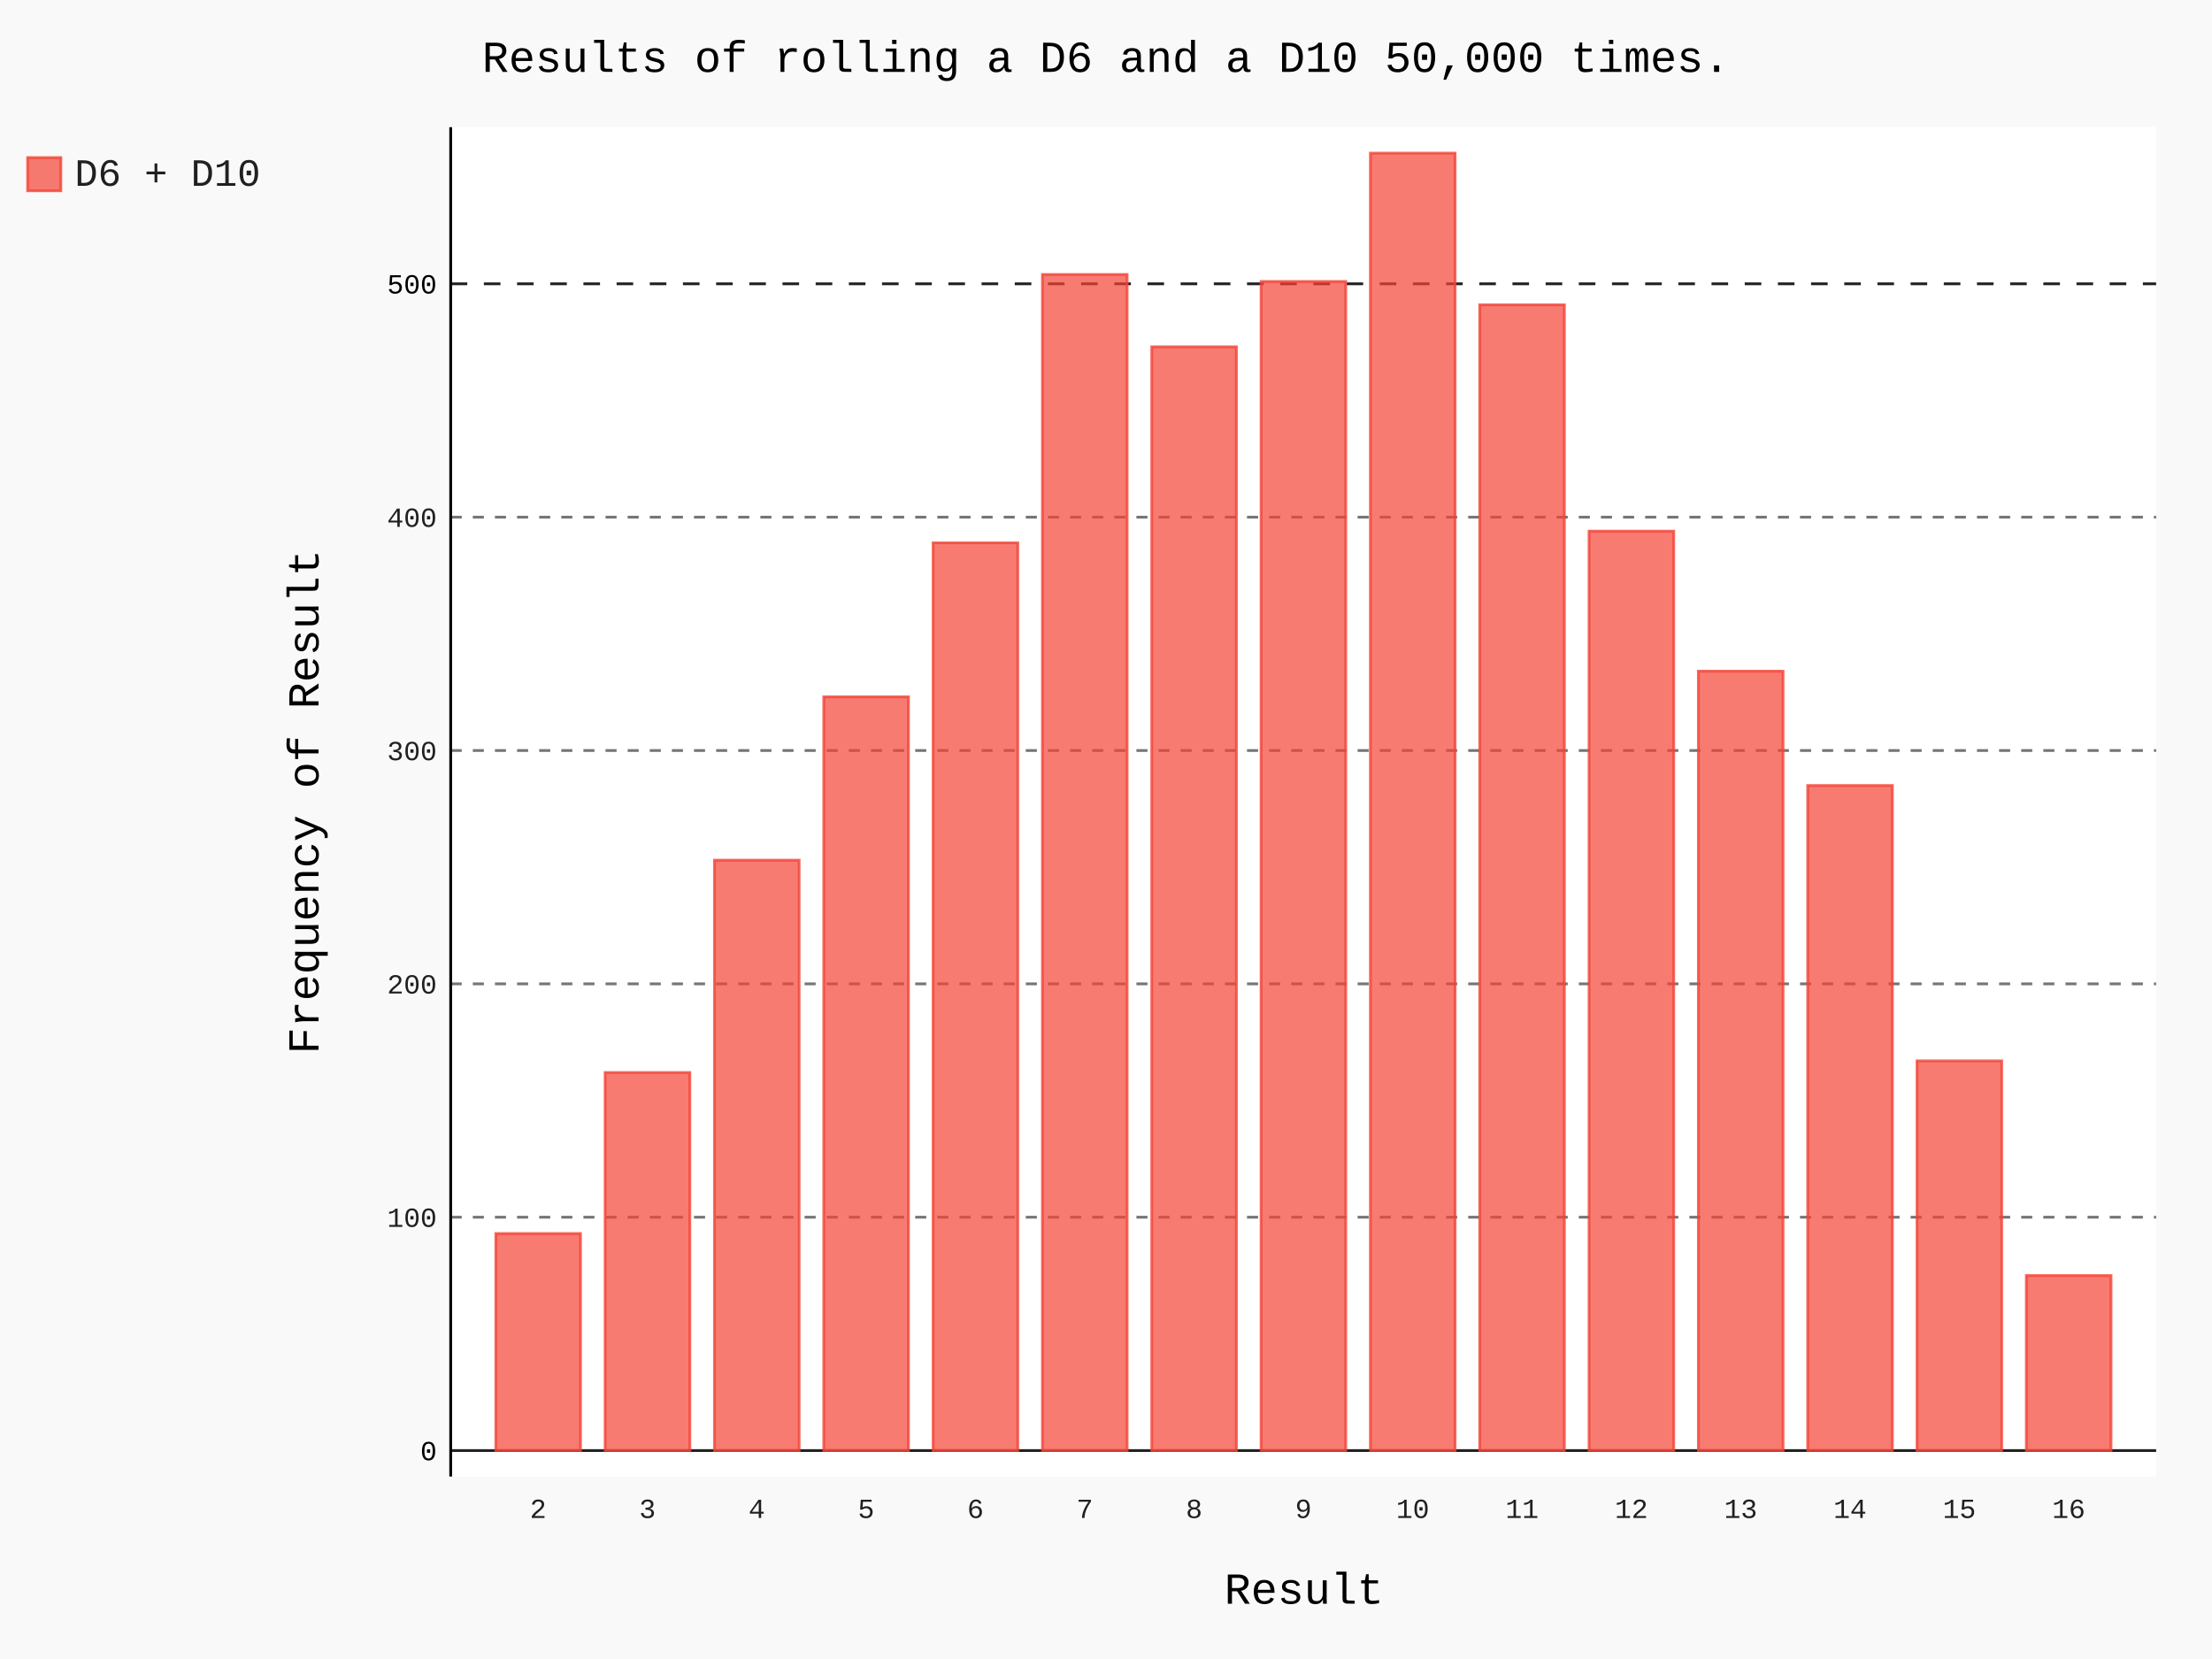
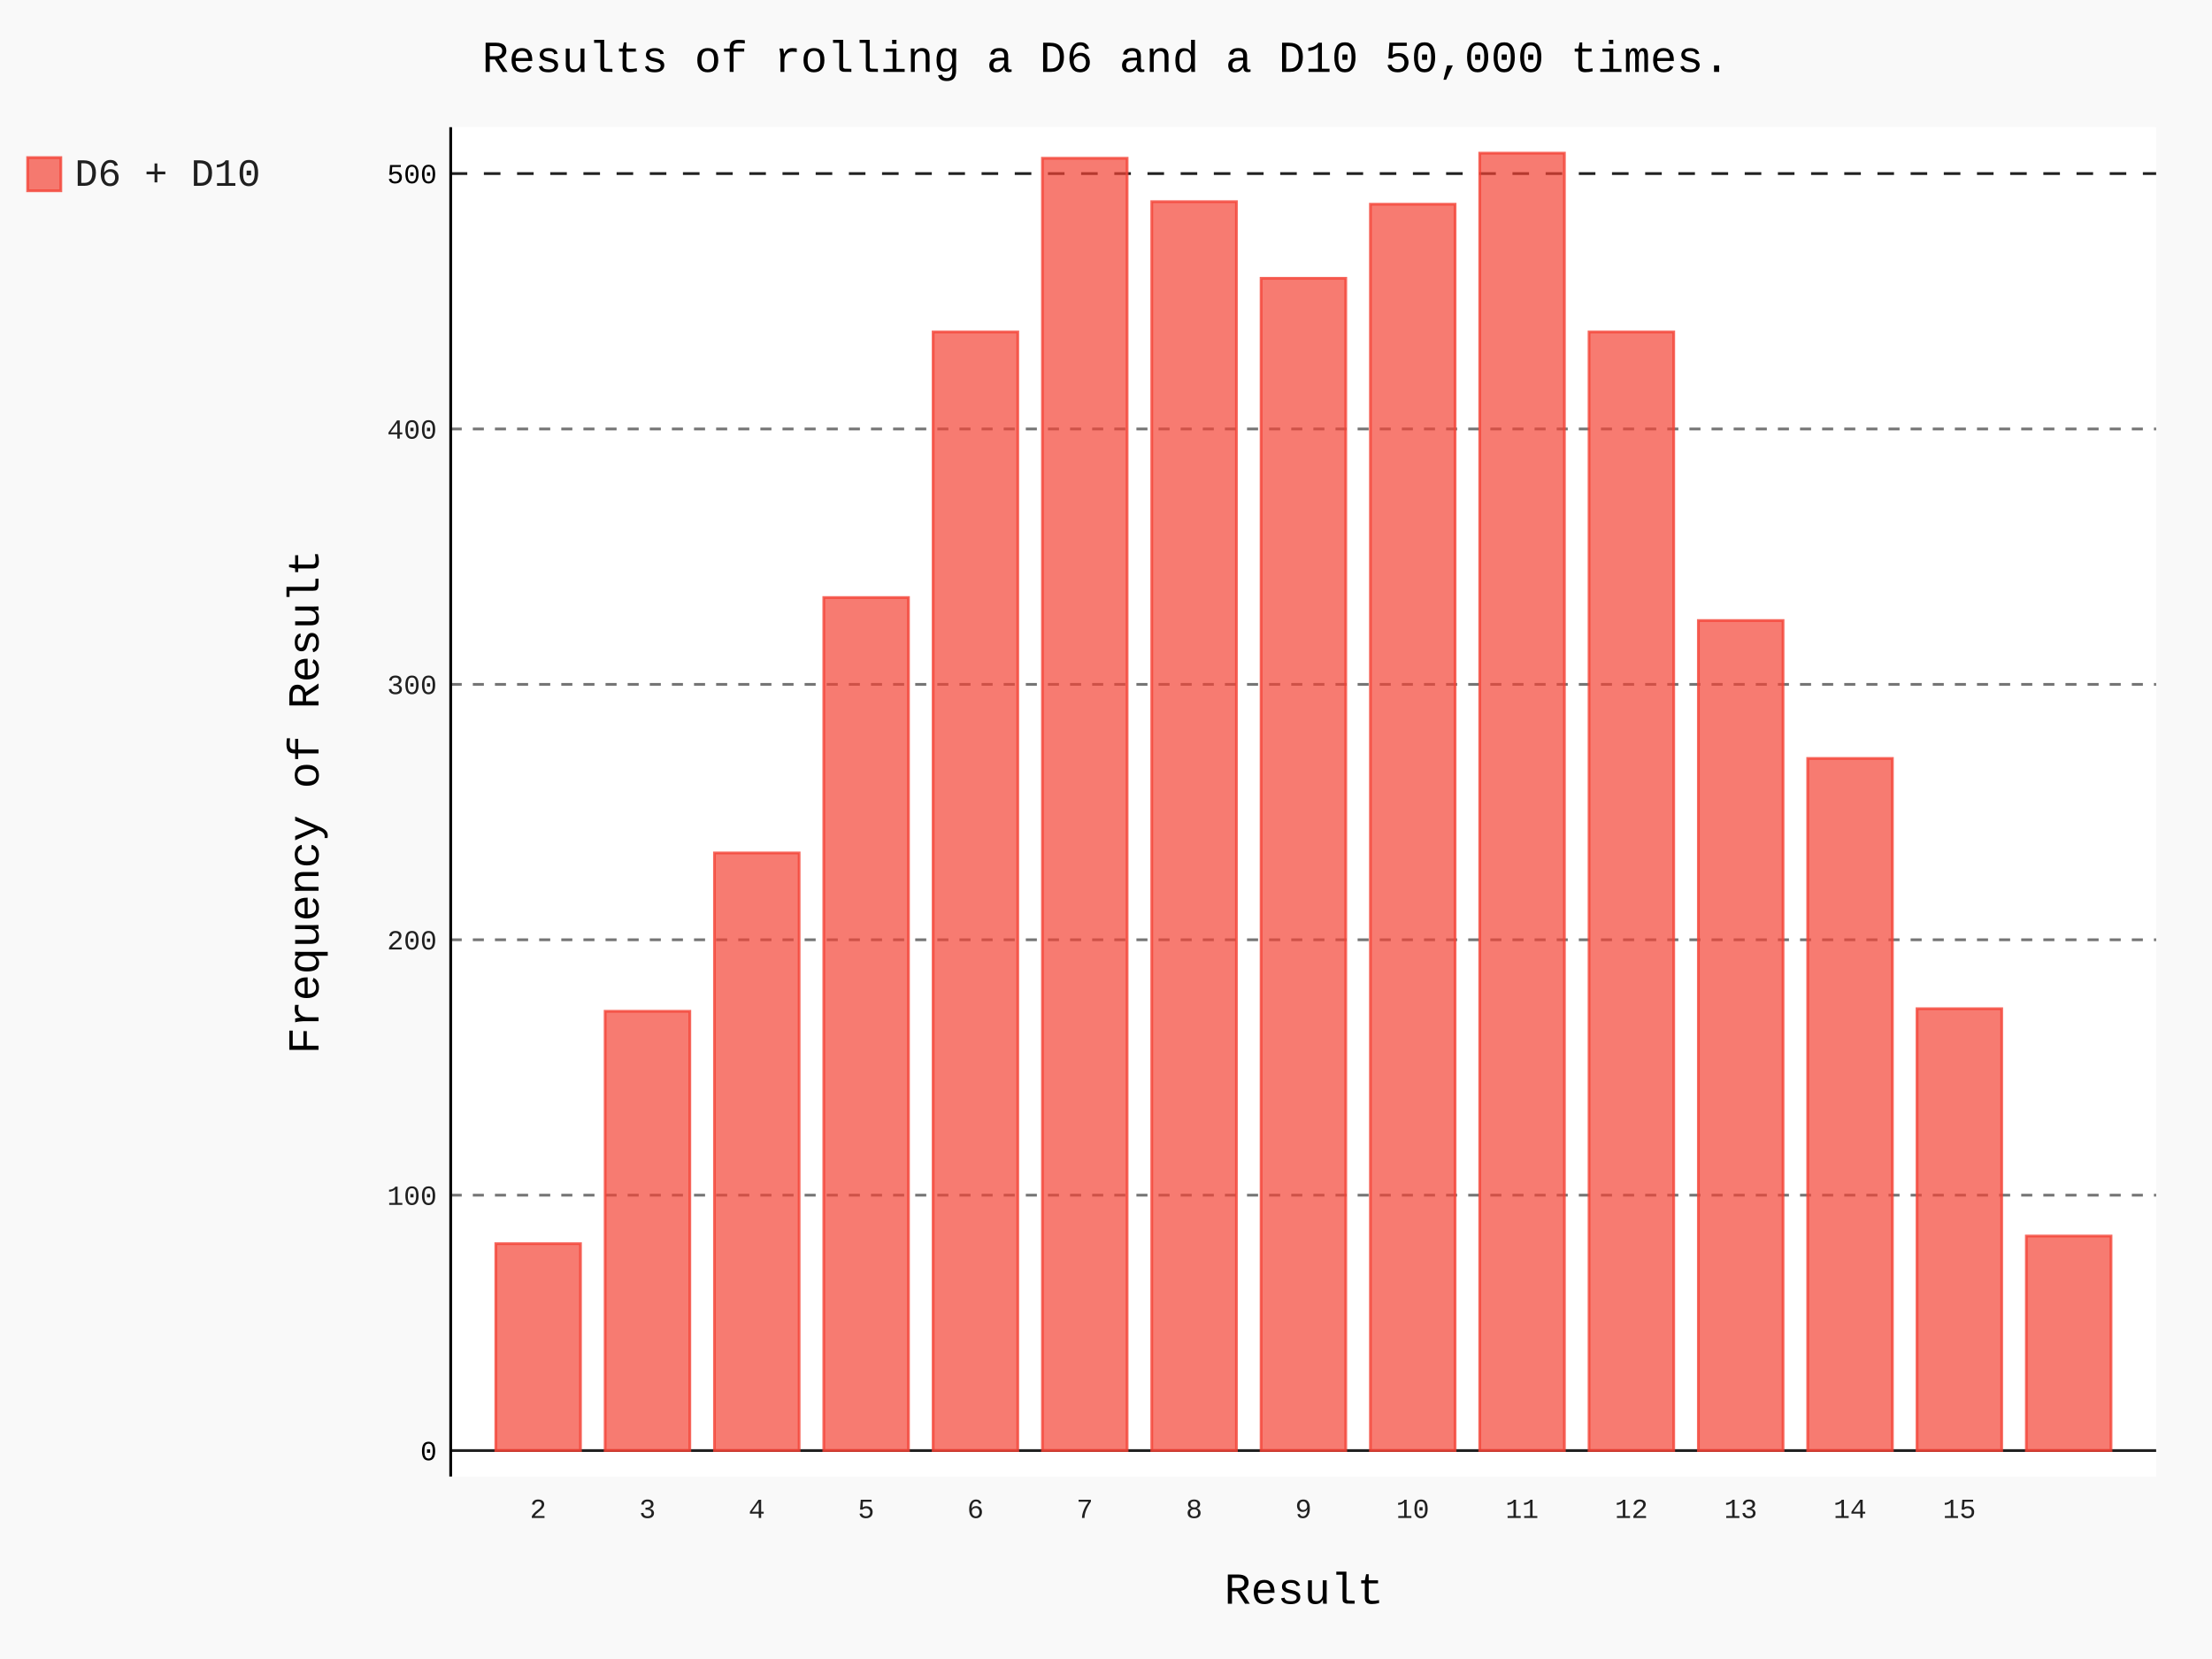
- <svg xmlns="http://www.w3.org/2000/svg" id="chart-e80a9654-6bed-4b5d-a145-7ccde4f0d591" class="pygal-chart" viewBox="0 0 800 600">
+ <svg xmlns="http://www.w3.org/2000/svg" id="chart-c64f43c6-392a-4b84-8a63-5ff8c5ec010f" class="pygal-chart" viewBox="0 0 800 600">
  <defs>
-     <style type="text/css">#chart-e80a9654-6bed-4b5d-a145-7ccde4f0d591{-webkit-user-select:none;-webkit-font-smoothing:antialiased;font-family:Consolas,"Liberation Mono",Menlo,Courier,monospace}#chart-e80a9654-6bed-4b5d-a145-7ccde4f0d591 .title{font-family:Consolas,"Liberation Mono",Menlo,Courier,monospace;font-size:16px}#chart-e80a9654-6bed-4b5d-a145-7ccde4f0d591 .legends .legend text{font-family:Consolas,"Liberation Mono",Menlo,Courier,monospace;font-size:14px}#chart-e80a9654-6bed-4b5d-a145-7ccde4f0d591 .axis text{font-family:Consolas,"Liberation Mono",Menlo,Courier,monospace;font-size:10px}#chart-e80a9654-6bed-4b5d-a145-7ccde4f0d591 .axis text.major{font-family:Consolas,"Liberation Mono",Menlo,Courier,monospace;font-size:10px}#chart-e80a9654-6bed-4b5d-a145-7ccde4f0d591 .text-overlay text.value{font-family:Consolas,"Liberation Mono",Menlo,Courier,monospace;font-size:16px}#chart-e80a9654-6bed-4b5d-a145-7ccde4f0d591 .text-overlay text.label{font-family:Consolas,"Liberation Mono",Menlo,Courier,monospace;font-size:10px}#chart-e80a9654-6bed-4b5d-a145-7ccde4f0d591 .tooltip{font-family:Consolas,"Liberation Mono",Menlo,Courier,monospace;font-size:14px}#chart-e80a9654-6bed-4b5d-a145-7ccde4f0d591 text.no_data{font-family:Consolas,"Liberation Mono",Menlo,Courier,monospace;font-size:64px}
- #chart-e80a9654-6bed-4b5d-a145-7ccde4f0d591{background-color:rgba(249,249,249,1)}#chart-e80a9654-6bed-4b5d-a145-7ccde4f0d591 path,#chart-e80a9654-6bed-4b5d-a145-7ccde4f0d591 line,#chart-e80a9654-6bed-4b5d-a145-7ccde4f0d591 rect,#chart-e80a9654-6bed-4b5d-a145-7ccde4f0d591 circle{-webkit-transition:150ms;-moz-transition:150ms;transition:150ms}#chart-e80a9654-6bed-4b5d-a145-7ccde4f0d591 .graph &gt; .background{fill:rgba(249,249,249,1)}#chart-e80a9654-6bed-4b5d-a145-7ccde4f0d591 .plot &gt; .background{fill:rgba(255,255,255,1)}#chart-e80a9654-6bed-4b5d-a145-7ccde4f0d591 .graph{fill:rgba(0,0,0,.87)}#chart-e80a9654-6bed-4b5d-a145-7ccde4f0d591 text.no_data{fill:rgba(0,0,0,1)}#chart-e80a9654-6bed-4b5d-a145-7ccde4f0d591 .title{fill:rgba(0,0,0,1)}#chart-e80a9654-6bed-4b5d-a145-7ccde4f0d591 .legends .legend text{fill:rgba(0,0,0,.87)}#chart-e80a9654-6bed-4b5d-a145-7ccde4f0d591 .legends .legend:hover text{fill:rgba(0,0,0,1)}#chart-e80a9654-6bed-4b5d-a145-7ccde4f0d591 .axis .line{stroke:rgba(0,0,0,1)}#chart-e80a9654-6bed-4b5d-a145-7ccde4f0d591 .axis .guide.line{stroke:rgba(0,0,0,.54)}#chart-e80a9654-6bed-4b5d-a145-7ccde4f0d591 .axis .major.line{stroke:rgba(0,0,0,.87)}#chart-e80a9654-6bed-4b5d-a145-7ccde4f0d591 .axis text.major{fill:rgba(0,0,0,1)}#chart-e80a9654-6bed-4b5d-a145-7ccde4f0d591 .axis.y .guides:hover .guide.line,#chart-e80a9654-6bed-4b5d-a145-7ccde4f0d591 .line-graph .axis.x .guides:hover .guide.line,#chart-e80a9654-6bed-4b5d-a145-7ccde4f0d591 .stackedline-graph .axis.x .guides:hover .guide.line,#chart-e80a9654-6bed-4b5d-a145-7ccde4f0d591 .xy-graph .axis.x .guides:hover .guide.line{stroke:rgba(0,0,0,1)}#chart-e80a9654-6bed-4b5d-a145-7ccde4f0d591 .axis .guides:hover text{fill:rgba(0,0,0,1)}#chart-e80a9654-6bed-4b5d-a145-7ccde4f0d591 .reactive{fill-opacity:.7;stroke-opacity:.8}#chart-e80a9654-6bed-4b5d-a145-7ccde4f0d591 .ci{stroke:rgba(0,0,0,.87)}#chart-e80a9654-6bed-4b5d-a145-7ccde4f0d591 .reactive.active,#chart-e80a9654-6bed-4b5d-a145-7ccde4f0d591 .active .reactive{fill-opacity:.8;stroke-opacity:.9;stroke-width:4}#chart-e80a9654-6bed-4b5d-a145-7ccde4f0d591 .ci .reactive.active{stroke-width:1.5}#chart-e80a9654-6bed-4b5d-a145-7ccde4f0d591 .series text{fill:rgba(0,0,0,1)}#chart-e80a9654-6bed-4b5d-a145-7ccde4f0d591 .tooltip rect{fill:rgba(255,255,255,1);stroke:rgba(0,0,0,1);-webkit-transition:opacity 150ms;-moz-transition:opacity 150ms;transition:opacity 150ms}#chart-e80a9654-6bed-4b5d-a145-7ccde4f0d591 .tooltip .label{fill:rgba(0,0,0,.87)}#chart-e80a9654-6bed-4b5d-a145-7ccde4f0d591 .tooltip .label{fill:rgba(0,0,0,.87)}#chart-e80a9654-6bed-4b5d-a145-7ccde4f0d591 .tooltip .legend{font-size:.8em;fill:rgba(0,0,0,.54)}#chart-e80a9654-6bed-4b5d-a145-7ccde4f0d591 .tooltip .x_label{font-size:.6em;fill:rgba(0,0,0,1)}#chart-e80a9654-6bed-4b5d-a145-7ccde4f0d591 .tooltip .xlink{font-size:.5em;text-decoration:underline}#chart-e80a9654-6bed-4b5d-a145-7ccde4f0d591 .tooltip .value{font-size:1.5em}#chart-e80a9654-6bed-4b5d-a145-7ccde4f0d591 .bound{font-size:.5em}#chart-e80a9654-6bed-4b5d-a145-7ccde4f0d591 .max-value{font-size:.75em;fill:rgba(0,0,0,.54)}#chart-e80a9654-6bed-4b5d-a145-7ccde4f0d591 .map-element{fill:rgba(255,255,255,1);stroke:rgba(0,0,0,.54) !important}#chart-e80a9654-6bed-4b5d-a145-7ccde4f0d591 .map-element .reactive{fill-opacity:inherit;stroke-opacity:inherit}#chart-e80a9654-6bed-4b5d-a145-7ccde4f0d591 .color-0,#chart-e80a9654-6bed-4b5d-a145-7ccde4f0d591 .color-0 a:visited{stroke:#F44336;fill:#F44336}#chart-e80a9654-6bed-4b5d-a145-7ccde4f0d591 .text-overlay .color-0 text{fill:black}
- #chart-e80a9654-6bed-4b5d-a145-7ccde4f0d591 text.no_data{text-anchor:middle}#chart-e80a9654-6bed-4b5d-a145-7ccde4f0d591 .guide.line{fill:none}#chart-e80a9654-6bed-4b5d-a145-7ccde4f0d591 .centered{text-anchor:middle}#chart-e80a9654-6bed-4b5d-a145-7ccde4f0d591 .title{text-anchor:middle}#chart-e80a9654-6bed-4b5d-a145-7ccde4f0d591 .legends .legend text{fill-opacity:1}#chart-e80a9654-6bed-4b5d-a145-7ccde4f0d591 .axis.x text{text-anchor:middle}#chart-e80a9654-6bed-4b5d-a145-7ccde4f0d591 .axis.x:not(.web) text[transform]{text-anchor:start}#chart-e80a9654-6bed-4b5d-a145-7ccde4f0d591 .axis.x:not(.web) text[transform].backwards{text-anchor:end}#chart-e80a9654-6bed-4b5d-a145-7ccde4f0d591 .axis.y text{text-anchor:end}#chart-e80a9654-6bed-4b5d-a145-7ccde4f0d591 .axis.y text[transform].backwards{text-anchor:start}#chart-e80a9654-6bed-4b5d-a145-7ccde4f0d591 .axis.y2 text{text-anchor:start}#chart-e80a9654-6bed-4b5d-a145-7ccde4f0d591 .axis.y2 text[transform].backwards{text-anchor:end}#chart-e80a9654-6bed-4b5d-a145-7ccde4f0d591 .axis .guide.line{stroke-dasharray:4,4}#chart-e80a9654-6bed-4b5d-a145-7ccde4f0d591 .axis .major.guide.line{stroke-dasharray:6,6}#chart-e80a9654-6bed-4b5d-a145-7ccde4f0d591 .horizontal .axis.y .guide.line,#chart-e80a9654-6bed-4b5d-a145-7ccde4f0d591 .horizontal .axis.y2 .guide.line,#chart-e80a9654-6bed-4b5d-a145-7ccde4f0d591 .vertical .axis.x .guide.line{opacity:0}#chart-e80a9654-6bed-4b5d-a145-7ccde4f0d591 .horizontal .axis.always_show .guide.line,#chart-e80a9654-6bed-4b5d-a145-7ccde4f0d591 .vertical .axis.always_show .guide.line{opacity:1 !important}#chart-e80a9654-6bed-4b5d-a145-7ccde4f0d591 .axis.y .guides:hover .guide.line,#chart-e80a9654-6bed-4b5d-a145-7ccde4f0d591 .axis.y2 .guides:hover .guide.line,#chart-e80a9654-6bed-4b5d-a145-7ccde4f0d591 .axis.x .guides:hover .guide.line{opacity:1}#chart-e80a9654-6bed-4b5d-a145-7ccde4f0d591 .axis .guides:hover text{opacity:1}#chart-e80a9654-6bed-4b5d-a145-7ccde4f0d591 .nofill{fill:none}#chart-e80a9654-6bed-4b5d-a145-7ccde4f0d591 .subtle-fill{fill-opacity:.2}#chart-e80a9654-6bed-4b5d-a145-7ccde4f0d591 .dot{stroke-width:1px;fill-opacity:1}#chart-e80a9654-6bed-4b5d-a145-7ccde4f0d591 .dot.active{stroke-width:5px}#chart-e80a9654-6bed-4b5d-a145-7ccde4f0d591 .dot.negative{fill:transparent}#chart-e80a9654-6bed-4b5d-a145-7ccde4f0d591 text,#chart-e80a9654-6bed-4b5d-a145-7ccde4f0d591 tspan{stroke:none !important}#chart-e80a9654-6bed-4b5d-a145-7ccde4f0d591 .series text.active{opacity:1}#chart-e80a9654-6bed-4b5d-a145-7ccde4f0d591 .tooltip rect{fill-opacity:.95;stroke-width:.5}#chart-e80a9654-6bed-4b5d-a145-7ccde4f0d591 .tooltip text{fill-opacity:1}#chart-e80a9654-6bed-4b5d-a145-7ccde4f0d591 .showable{visibility:hidden}#chart-e80a9654-6bed-4b5d-a145-7ccde4f0d591 .showable.shown{visibility:visible}#chart-e80a9654-6bed-4b5d-a145-7ccde4f0d591 .gauge-background{fill:rgba(229,229,229,1);stroke:none}#chart-e80a9654-6bed-4b5d-a145-7ccde4f0d591 .bg-lines{stroke:rgba(249,249,249,1);stroke-width:2px}</style>
+     <style type="text/css">#chart-c64f43c6-392a-4b84-8a63-5ff8c5ec010f{-webkit-user-select:none;-webkit-font-smoothing:antialiased;font-family:Consolas,"Liberation Mono",Menlo,Courier,monospace}#chart-c64f43c6-392a-4b84-8a63-5ff8c5ec010f .title{font-family:Consolas,"Liberation Mono",Menlo,Courier,monospace;font-size:16px}#chart-c64f43c6-392a-4b84-8a63-5ff8c5ec010f .legends .legend text{font-family:Consolas,"Liberation Mono",Menlo,Courier,monospace;font-size:14px}#chart-c64f43c6-392a-4b84-8a63-5ff8c5ec010f .axis text{font-family:Consolas,"Liberation Mono",Menlo,Courier,monospace;font-size:10px}#chart-c64f43c6-392a-4b84-8a63-5ff8c5ec010f .axis text.major{font-family:Consolas,"Liberation Mono",Menlo,Courier,monospace;font-size:10px}#chart-c64f43c6-392a-4b84-8a63-5ff8c5ec010f .text-overlay text.value{font-family:Consolas,"Liberation Mono",Menlo,Courier,monospace;font-size:16px}#chart-c64f43c6-392a-4b84-8a63-5ff8c5ec010f .text-overlay text.label{font-family:Consolas,"Liberation Mono",Menlo,Courier,monospace;font-size:10px}#chart-c64f43c6-392a-4b84-8a63-5ff8c5ec010f .tooltip{font-family:Consolas,"Liberation Mono",Menlo,Courier,monospace;font-size:14px}#chart-c64f43c6-392a-4b84-8a63-5ff8c5ec010f text.no_data{font-family:Consolas,"Liberation Mono",Menlo,Courier,monospace;font-size:64px}
+ #chart-c64f43c6-392a-4b84-8a63-5ff8c5ec010f{background-color:rgba(249,249,249,1)}#chart-c64f43c6-392a-4b84-8a63-5ff8c5ec010f path,#chart-c64f43c6-392a-4b84-8a63-5ff8c5ec010f line,#chart-c64f43c6-392a-4b84-8a63-5ff8c5ec010f rect,#chart-c64f43c6-392a-4b84-8a63-5ff8c5ec010f circle{-webkit-transition:150ms;-moz-transition:150ms;transition:150ms}#chart-c64f43c6-392a-4b84-8a63-5ff8c5ec010f .graph &gt; .background{fill:rgba(249,249,249,1)}#chart-c64f43c6-392a-4b84-8a63-5ff8c5ec010f .plot &gt; .background{fill:rgba(255,255,255,1)}#chart-c64f43c6-392a-4b84-8a63-5ff8c5ec010f .graph{fill:rgba(0,0,0,.87)}#chart-c64f43c6-392a-4b84-8a63-5ff8c5ec010f text.no_data{fill:rgba(0,0,0,1)}#chart-c64f43c6-392a-4b84-8a63-5ff8c5ec010f .title{fill:rgba(0,0,0,1)}#chart-c64f43c6-392a-4b84-8a63-5ff8c5ec010f .legends .legend text{fill:rgba(0,0,0,.87)}#chart-c64f43c6-392a-4b84-8a63-5ff8c5ec010f .legends .legend:hover text{fill:rgba(0,0,0,1)}#chart-c64f43c6-392a-4b84-8a63-5ff8c5ec010f .axis .line{stroke:rgba(0,0,0,1)}#chart-c64f43c6-392a-4b84-8a63-5ff8c5ec010f .axis .guide.line{stroke:rgba(0,0,0,.54)}#chart-c64f43c6-392a-4b84-8a63-5ff8c5ec010f .axis .major.line{stroke:rgba(0,0,0,.87)}#chart-c64f43c6-392a-4b84-8a63-5ff8c5ec010f .axis text.major{fill:rgba(0,0,0,1)}#chart-c64f43c6-392a-4b84-8a63-5ff8c5ec010f .axis.y .guides:hover .guide.line,#chart-c64f43c6-392a-4b84-8a63-5ff8c5ec010f .line-graph .axis.x .guides:hover .guide.line,#chart-c64f43c6-392a-4b84-8a63-5ff8c5ec010f .stackedline-graph .axis.x .guides:hover .guide.line,#chart-c64f43c6-392a-4b84-8a63-5ff8c5ec010f .xy-graph .axis.x .guides:hover .guide.line{stroke:rgba(0,0,0,1)}#chart-c64f43c6-392a-4b84-8a63-5ff8c5ec010f .axis .guides:hover text{fill:rgba(0,0,0,1)}#chart-c64f43c6-392a-4b84-8a63-5ff8c5ec010f .reactive{fill-opacity:.7;stroke-opacity:.8}#chart-c64f43c6-392a-4b84-8a63-5ff8c5ec010f .ci{stroke:rgba(0,0,0,.87)}#chart-c64f43c6-392a-4b84-8a63-5ff8c5ec010f .reactive.active,#chart-c64f43c6-392a-4b84-8a63-5ff8c5ec010f .active .reactive{fill-opacity:.8;stroke-opacity:.9;stroke-width:4}#chart-c64f43c6-392a-4b84-8a63-5ff8c5ec010f .ci .reactive.active{stroke-width:1.5}#chart-c64f43c6-392a-4b84-8a63-5ff8c5ec010f .series text{fill:rgba(0,0,0,1)}#chart-c64f43c6-392a-4b84-8a63-5ff8c5ec010f .tooltip rect{fill:rgba(255,255,255,1);stroke:rgba(0,0,0,1);-webkit-transition:opacity 150ms;-moz-transition:opacity 150ms;transition:opacity 150ms}#chart-c64f43c6-392a-4b84-8a63-5ff8c5ec010f .tooltip .label{fill:rgba(0,0,0,.87)}#chart-c64f43c6-392a-4b84-8a63-5ff8c5ec010f .tooltip .label{fill:rgba(0,0,0,.87)}#chart-c64f43c6-392a-4b84-8a63-5ff8c5ec010f .tooltip .legend{font-size:.8em;fill:rgba(0,0,0,.54)}#chart-c64f43c6-392a-4b84-8a63-5ff8c5ec010f .tooltip .x_label{font-size:.6em;fill:rgba(0,0,0,1)}#chart-c64f43c6-392a-4b84-8a63-5ff8c5ec010f .tooltip .xlink{font-size:.5em;text-decoration:underline}#chart-c64f43c6-392a-4b84-8a63-5ff8c5ec010f .tooltip .value{font-size:1.5em}#chart-c64f43c6-392a-4b84-8a63-5ff8c5ec010f .bound{font-size:.5em}#chart-c64f43c6-392a-4b84-8a63-5ff8c5ec010f .max-value{font-size:.75em;fill:rgba(0,0,0,.54)}#chart-c64f43c6-392a-4b84-8a63-5ff8c5ec010f .map-element{fill:rgba(255,255,255,1);stroke:rgba(0,0,0,.54) !important}#chart-c64f43c6-392a-4b84-8a63-5ff8c5ec010f .map-element .reactive{fill-opacity:inherit;stroke-opacity:inherit}#chart-c64f43c6-392a-4b84-8a63-5ff8c5ec010f .color-0,#chart-c64f43c6-392a-4b84-8a63-5ff8c5ec010f .color-0 a:visited{stroke:#F44336;fill:#F44336}#chart-c64f43c6-392a-4b84-8a63-5ff8c5ec010f .text-overlay .color-0 text{fill:black}
+ #chart-c64f43c6-392a-4b84-8a63-5ff8c5ec010f text.no_data{text-anchor:middle}#chart-c64f43c6-392a-4b84-8a63-5ff8c5ec010f .guide.line{fill:none}#chart-c64f43c6-392a-4b84-8a63-5ff8c5ec010f .centered{text-anchor:middle}#chart-c64f43c6-392a-4b84-8a63-5ff8c5ec010f .title{text-anchor:middle}#chart-c64f43c6-392a-4b84-8a63-5ff8c5ec010f .legends .legend text{fill-opacity:1}#chart-c64f43c6-392a-4b84-8a63-5ff8c5ec010f .axis.x text{text-anchor:middle}#chart-c64f43c6-392a-4b84-8a63-5ff8c5ec010f .axis.x:not(.web) text[transform]{text-anchor:start}#chart-c64f43c6-392a-4b84-8a63-5ff8c5ec010f .axis.x:not(.web) text[transform].backwards{text-anchor:end}#chart-c64f43c6-392a-4b84-8a63-5ff8c5ec010f .axis.y text{text-anchor:end}#chart-c64f43c6-392a-4b84-8a63-5ff8c5ec010f .axis.y text[transform].backwards{text-anchor:start}#chart-c64f43c6-392a-4b84-8a63-5ff8c5ec010f .axis.y2 text{text-anchor:start}#chart-c64f43c6-392a-4b84-8a63-5ff8c5ec010f .axis.y2 text[transform].backwards{text-anchor:end}#chart-c64f43c6-392a-4b84-8a63-5ff8c5ec010f .axis .guide.line{stroke-dasharray:4,4}#chart-c64f43c6-392a-4b84-8a63-5ff8c5ec010f .axis .major.guide.line{stroke-dasharray:6,6}#chart-c64f43c6-392a-4b84-8a63-5ff8c5ec010f .horizontal .axis.y .guide.line,#chart-c64f43c6-392a-4b84-8a63-5ff8c5ec010f .horizontal .axis.y2 .guide.line,#chart-c64f43c6-392a-4b84-8a63-5ff8c5ec010f .vertical .axis.x .guide.line{opacity:0}#chart-c64f43c6-392a-4b84-8a63-5ff8c5ec010f .horizontal .axis.always_show .guide.line,#chart-c64f43c6-392a-4b84-8a63-5ff8c5ec010f .vertical .axis.always_show .guide.line{opacity:1 !important}#chart-c64f43c6-392a-4b84-8a63-5ff8c5ec010f .axis.y .guides:hover .guide.line,#chart-c64f43c6-392a-4b84-8a63-5ff8c5ec010f .axis.y2 .guides:hover .guide.line,#chart-c64f43c6-392a-4b84-8a63-5ff8c5ec010f .axis.x .guides:hover .guide.line{opacity:1}#chart-c64f43c6-392a-4b84-8a63-5ff8c5ec010f .axis .guides:hover text{opacity:1}#chart-c64f43c6-392a-4b84-8a63-5ff8c5ec010f .nofill{fill:none}#chart-c64f43c6-392a-4b84-8a63-5ff8c5ec010f .subtle-fill{fill-opacity:.2}#chart-c64f43c6-392a-4b84-8a63-5ff8c5ec010f .dot{stroke-width:1px;fill-opacity:1}#chart-c64f43c6-392a-4b84-8a63-5ff8c5ec010f .dot.active{stroke-width:5px}#chart-c64f43c6-392a-4b84-8a63-5ff8c5ec010f .dot.negative{fill:transparent}#chart-c64f43c6-392a-4b84-8a63-5ff8c5ec010f text,#chart-c64f43c6-392a-4b84-8a63-5ff8c5ec010f tspan{stroke:none !important}#chart-c64f43c6-392a-4b84-8a63-5ff8c5ec010f .series text.active{opacity:1}#chart-c64f43c6-392a-4b84-8a63-5ff8c5ec010f .tooltip rect{fill-opacity:.95;stroke-width:.5}#chart-c64f43c6-392a-4b84-8a63-5ff8c5ec010f .tooltip text{fill-opacity:1}#chart-c64f43c6-392a-4b84-8a63-5ff8c5ec010f .showable{visibility:hidden}#chart-c64f43c6-392a-4b84-8a63-5ff8c5ec010f .showable.shown{visibility:visible}#chart-c64f43c6-392a-4b84-8a63-5ff8c5ec010f .gauge-background{fill:rgba(229,229,229,1);stroke:none}#chart-c64f43c6-392a-4b84-8a63-5ff8c5ec010f .bg-lines{stroke:rgba(249,249,249,1);stroke-width:2px}</style>
  </defs>
  <g class="graph bar-graph vertical">
    <rect class="background" height="600" width="800" x="0" y="0" />
    <g class="plot" transform="translate(163, 46)">
      <rect class="background" height="488" width="616.8" x="0" y="0" />
      <g class="axis y always_show">
        <g class="guides">
          <path class="axis major line" d="M0 478.615 h616.8" />
          <text class="major" x="-5" y="482.115">0</text>
        </g>
        <g class="guides">
-           <path class="guide line" d="M0 394.221 h616.8" />
-           <text class="" x="-5" y="397.721">100</text>
+           <path class="guide line" d="M0 386.247 h616.8" />
+           <text class="" x="-5" y="389.747">100</text>
        </g>
        <g class="guides">
-           <path class="guide line" d="M0 309.827 h616.8" />
-           <text class="" x="-5" y="313.327">200</text>
+           <path class="guide line" d="M0 293.879 h616.8" />
+           <text class="" x="-5" y="297.379">200</text>
        </g>
        <g class="guides">
-           <path class="guide line" d="M0 225.433 h616.8" />
-           <text class="" x="-5" y="228.933">300</text>
+           <path class="guide line" d="M0 201.511 h616.8" />
+           <text class="" x="-5" y="205.011">300</text>
        </g>
        <g class="guides">
-           <path class="guide line" d="M0 141.039 h616.8" />
-           <text class="" x="-5" y="144.539">400</text>
+           <path class="guide line" d="M0 109.142 h616.8" />
+           <text class="" x="-5" y="112.642">400</text>
        </g>
        <g class="guides">
-           <path class="major guide line" d="M0 56.645 h616.8" />
-           <text class="major" x="-5" y="60.145">500</text>
+           <path class="major guide line" d="M0 16.774 h616.8" />
+           <text class="major" x="-5" y="20.274">500</text>
        </g>
      </g>
      <g class="axis x">
        <path class="line" d="M0 0 v488" />
        <g class="guides">
          <path class="guide line" d="M31.631 0 v488" />
          <text class="" x="31.631" y="503.0">2</text>
        </g>
        <g class="guides">
          <path class="guide line" d="M71.169 0 v488" />
          <text class="" x="71.169" y="503.0">3</text>
        </g>
        <g class="guides">
          <path class="guide line" d="M110.708 0 v488" />
          <text class="" x="110.708" y="503.0">4</text>
        </g>
        <g class="guides">
          <path class="guide line" d="M150.246 0 v488" />
          <text class="" x="150.246" y="503.0">5</text>
        </g>
        <g class="guides">
          <path class="guide line" d="M189.785 0 v488" />
          <text class="" x="189.785" y="503.0">6</text>
        </g>
        <g class="guides">
          <path class="guide line" d="M229.323 0 v488" />
          <text class="" x="229.323" y="503.0">7</text>
        </g>
        <g class="guides">
          <path class="guide line" d="M268.862 0 v488" />
          <text class="" x="268.862" y="503.0">8</text>
        </g>
        <g class="guides">
          <path class="guide line" d="M308.4 0 v488" />
          <text class="" x="308.4" y="503.0">9</text>
        </g>
        <g class="guides">
          <path class="guide line" d="M347.938 0 v488" />
          <text class="" x="347.938" y="503.0">10</text>
        </g>
        <g class="guides">
          <path class="guide line" d="M387.477 0 v488" />
          <text class="" x="387.477" y="503.0">11</text>
        </g>
        <g class="guides">
          <path class="guide line" d="M427.015 0 v488" />
          <text class="" x="427.015" y="503.0">12</text>
        </g>
        <g class="guides">
          <path class="guide line" d="M466.554 0 v488" />
          <text class="" x="466.554" y="503.0">13</text>
        </g>
        <g class="guides">
          <path class="guide line" d="M506.092 0 v488" />
          <text class="" x="506.092" y="503.0">14</text>
        </g>
        <g class="guides">
          <path class="guide line" d="M545.631 0 v488" />
          <text class="" x="545.631" y="503.0">15</text>
        </g>
-         <g class="guides">
-           <path class="guide line" d="M585.169 0 v488" />
-           <text class="" x="585.169" y="503.0">16</text>
-         </g>
      </g>
      <g class="series serie-0 color-0">
        <g class="bars">
          <g class="bar">
-             <rect class="rect reactive tooltip-trigger" height="78.486" rx="0" ry="0" width="30.619" x="16.321" y="400.129" />
+             <rect class="rect reactive tooltip-trigger" height="74.818" rx="0" ry="0" width="30.619" x="16.321" y="403.797" />
          </g>
          <g class="bar">
-             <rect class="rect reactive tooltip-trigger" height="136.718" rx="0" ry="0" width="30.619" x="55.86" y="341.897" />
+             <rect class="rect reactive tooltip-trigger" height="158.873" rx="0" ry="0" width="30.619" x="55.86" y="319.742" />
          </g>
          <g class="bar">
-             <rect class="rect reactive tooltip-trigger" height="213.517" rx="0" ry="0" width="30.619" x="95.398" y="265.099" />
+             <rect class="rect reactive tooltip-trigger" height="216.142" rx="0" ry="0" width="30.619" x="95.398" y="262.474" />
          </g>
          <g class="bar">
-             <rect class="rect reactive tooltip-trigger" height="272.593" rx="0" ry="0" width="30.619" x="134.937" y="206.023" />
+             <rect class="rect reactive tooltip-trigger" height="308.51" rx="0" ry="0" width="30.619" x="134.937" y="170.105" />
          </g>
          <g class="bar">
-             <rect class="rect reactive tooltip-trigger" height="328.293" rx="0" ry="0" width="30.619" x="174.475" y="150.323" />
+             <rect class="rect reactive tooltip-trigger" height="404.573" rx="0" ry="0" width="30.619" x="174.475" y="74.042" />
          </g>
          <g class="bar">
-             <rect class="rect reactive tooltip-trigger" height="425.346" rx="0" ry="0" width="30.619" x="214.014" y="53.27" />
+             <rect class="rect reactive tooltip-trigger" height="467.383" rx="0" ry="0" width="30.619" x="214.014" y="11.232" />
          </g>
          <g class="bar">
-             <rect class="rect reactive tooltip-trigger" height="399.184" rx="0" ry="0" width="30.619" x="253.552" y="79.432" />
+             <rect class="rect reactive tooltip-trigger" height="451.681" rx="0" ry="0" width="30.619" x="253.552" y="26.935" />
          </g>
          <g class="bar">
-             <rect class="rect reactive tooltip-trigger" height="422.814" rx="0" ry="0" width="30.619" x="293.091" y="55.801" />
+             <rect class="rect reactive tooltip-trigger" height="423.97" rx="0" ry="0" width="30.619" x="293.091" y="54.645" />
          </g>
          <g class="bar">
-             <rect class="rect reactive tooltip-trigger" height="469.231" rx="0" ry="0" width="30.619" x="332.629" y="9.385" />
+             <rect class="rect reactive tooltip-trigger" height="450.757" rx="0" ry="0" width="30.619" x="332.629" y="27.858" />
          </g>
          <g class="bar">
-             <rect class="rect reactive tooltip-trigger" height="414.375" rx="0" ry="0" width="30.619" x="372.168" y="64.241" />
+             <rect class="rect reactive tooltip-trigger" height="469.231" rx="0" ry="0" width="30.619" x="372.168" y="9.385" />
          </g>
          <g class="bar">
-             <rect class="rect reactive tooltip-trigger" height="332.512" rx="0" ry="0" width="30.619" x="411.706" y="146.103" />
+             <rect class="rect reactive tooltip-trigger" height="404.573" rx="0" ry="0" width="30.619" x="411.706" y="74.042" />
          </g>
          <g class="bar">
-             <rect class="rect reactive tooltip-trigger" height="281.876" rx="0" ry="0" width="30.619" x="451.245" y="196.739" />
+             <rect class="rect reactive tooltip-trigger" height="300.197" rx="0" ry="0" width="30.619" x="451.245" y="178.419" />
          </g>
          <g class="bar">
-             <rect class="rect reactive tooltip-trigger" height="240.523" rx="0" ry="0" width="30.619" x="490.783" y="238.092" />
+             <rect class="rect reactive tooltip-trigger" height="250.318" rx="0" ry="0" width="30.619" x="490.783" y="228.297" />
          </g>
          <g class="bar">
-             <rect class="rect reactive tooltip-trigger" height="140.938" rx="0" ry="0" width="30.619" x="530.321" y="337.677" />
+             <rect class="rect reactive tooltip-trigger" height="159.797" rx="0" ry="0" width="30.619" x="530.321" y="318.818" />
          </g>
          <g class="bar">
-             <rect class="rect reactive tooltip-trigger" height="63.296" rx="0" ry="0" width="30.619" x="569.86" y="415.32" />
+             <rect class="rect reactive tooltip-trigger" height="77.589" rx="0" ry="0" width="30.619" x="569.86" y="401.026" />
          </g>
        </g>
      </g>
    </g>
    <g class="titles">
      <text class="title plot_title" x="400.0" y="26">Results of rolling a D6 and a D10 50,000 times.</text>
      <text class="title" x="471.6" y="580">Result</text>
      <text class="title" x="89.2" y="316.0" transform="rotate(-90 89.2 290)">Frequency of Result</text>
    </g>
    <g class="plot overlay" transform="translate(163, 46)">
      <g class="series serie-0 color-0" />
    </g>
    <g class="plot text-overlay" transform="translate(163, 46)">
      <g class="series serie-0 color-0" />
    </g>
    <g class="plot tooltip-overlay" transform="translate(163, 46)">
      <g class="tooltip" style="opacity: 0" transform="translate(0 0)">
        <rect class="tooltip-box" height="0" rx="0" ry="0" width="0" />
        <g class="text" />
      </g>
    </g>
    <g class="legends" transform="translate(10, 56)">
      <g class="legend reactive activate-serie" id="activate-serie-0">
        <rect class="color-0 reactive" height="12" width="12" x="0.0" y="1.0" />
        <text x="17.0" y="11.2">D6 + D10</text>
      </g>
    </g>
    <g class="legends" transform="translate(790, 56)" />
  </g>
</svg>
